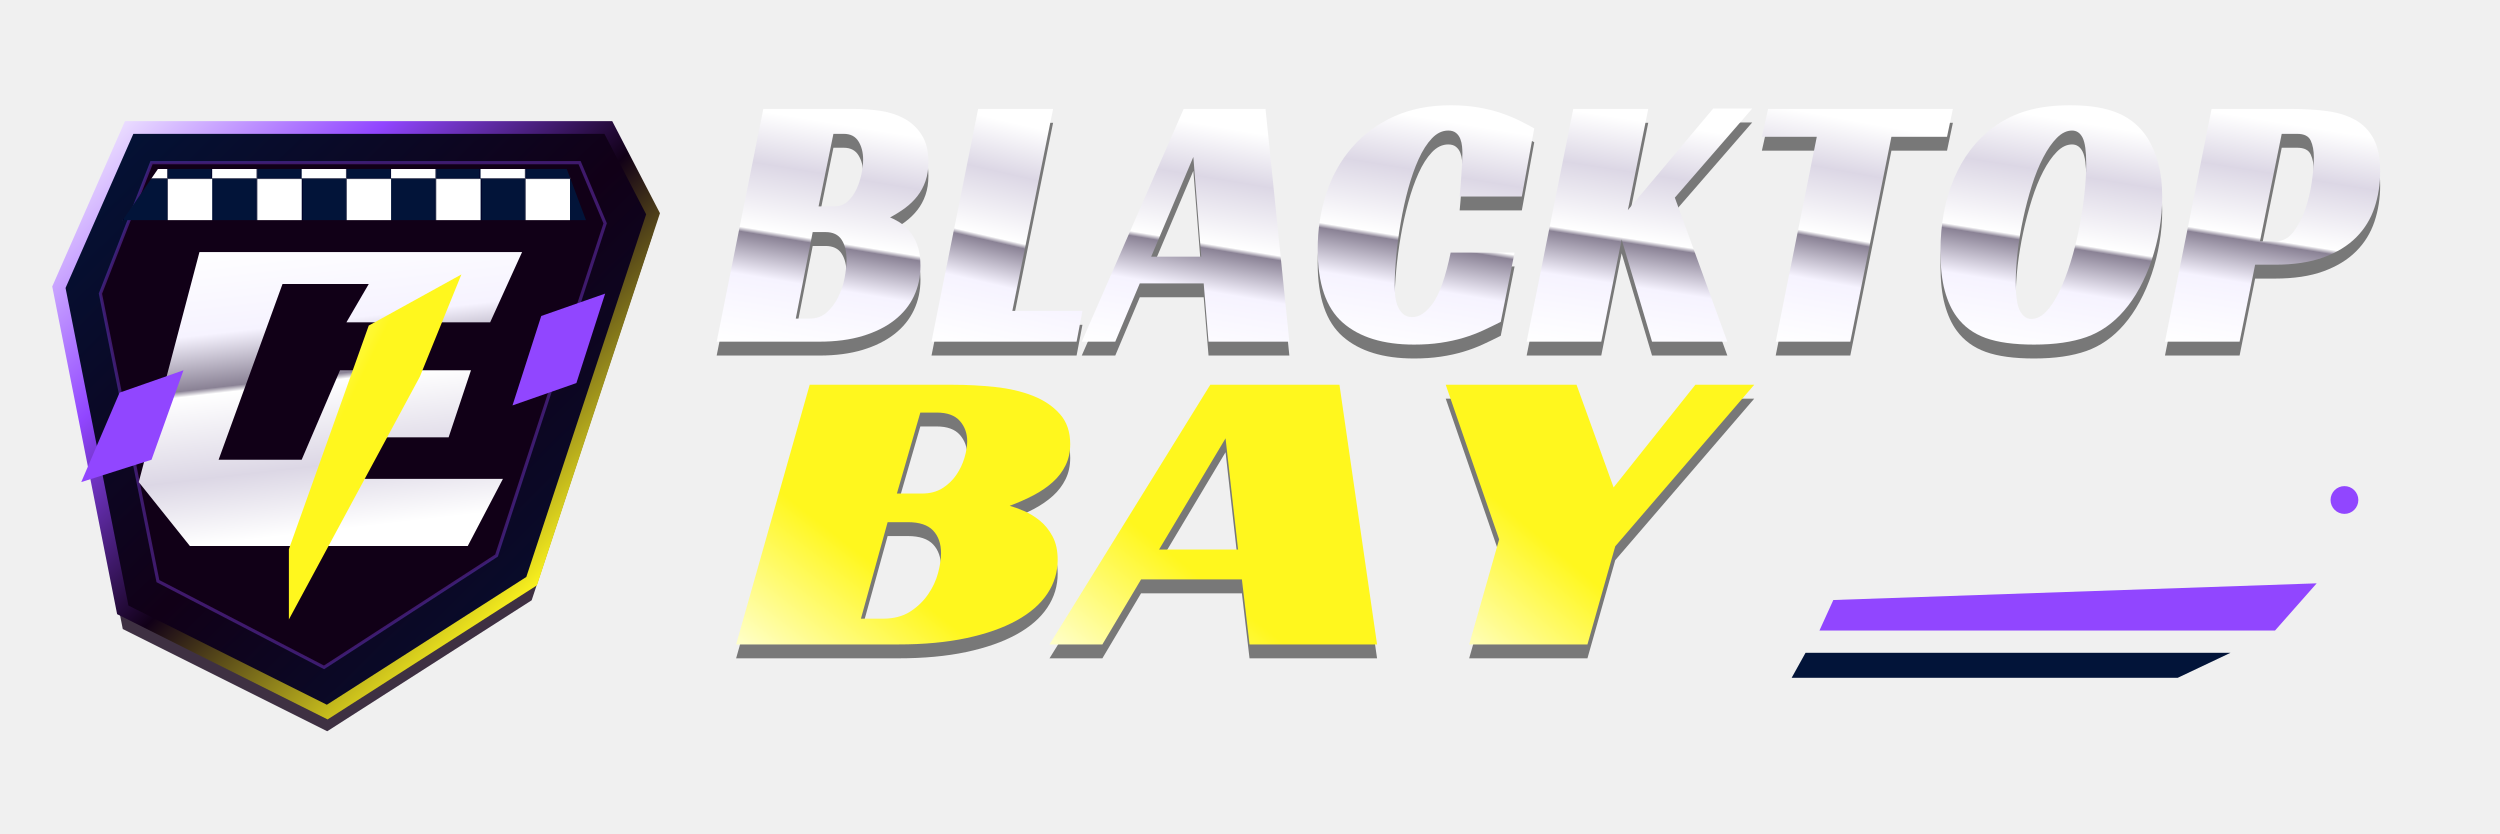
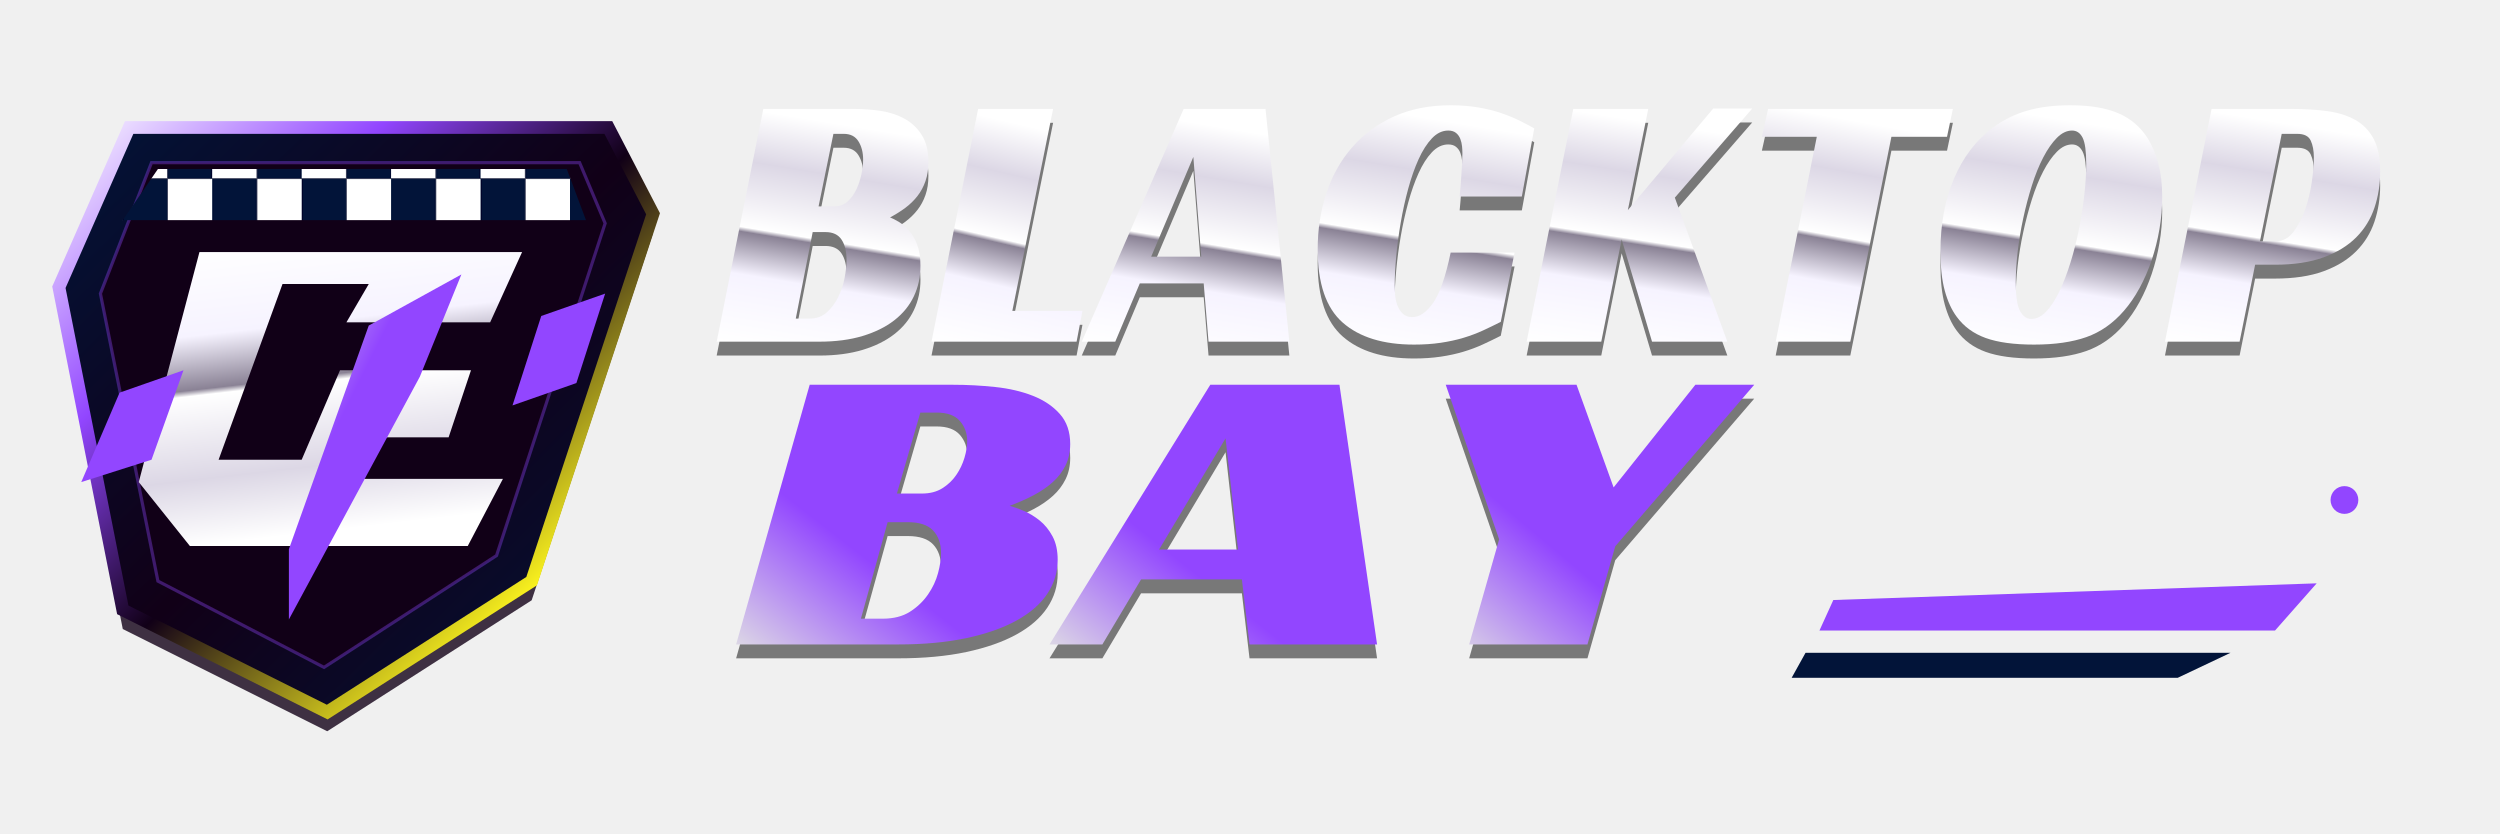
<svg xmlns="http://www.w3.org/2000/svg" viewBox="0 0 900 300" role="img" aria-label="Blacktop Bay">
  <defs>
    <linearGradient id="chrome" x1="0" y1="0" x2="0.15" y2="1" gradientUnits="objectBoundingBox">
      <stop stop-color="#FFFFFF" />
      <stop offset=".3" stop-color="#F6F3FF" />
      <stop offset=".48" stop-color="#8A8295" />
      <stop offset=".5" stop-color="#FFFFFF" />
      <stop offset=".78" stop-color="#DCD7E5" />
      <stop offset="1" stop-color="#FFFFFF" />
    </linearGradient>
    <linearGradient id="cyan" x1="0" y1="0" x2="1" y2="1">
-       <stop stop-color="#FFFFCB" />
-       <stop offset=".36" stop-color="#FFF71E" />
-       <stop offset="1" stop-color="#FFF71E" />
+       <stop stop-color="#DCD7E5" />
+       <stop offset=".36" stop-color="#9246FF" />
+       <stop offset="1" stop-color="#9246FF" />
    </linearGradient>
    <linearGradient id="dark" x1="0" y1="0" x2="1" y2="1">
      <stop stop-color="#021439" />
      <stop offset=".5" stop-color="#110017" />
      <stop offset="1" stop-color="#021439" />
    </linearGradient>
    <linearGradient id="edge" x1="0" y1="0" x2="1" y2="1">
      <stop stop-color="#FFFFFF" />
-       <stop offset=".27" stop-color="#9146FF" />
+       <stop offset=".27" stop-color="#9246FF" />
      <stop offset=".5" stop-color="#110017" />
      <stop offset=".8" stop-color="#FFF71E" />
-       <stop offset="1" stop-color="#9146FF" />
+       <stop offset="1" stop-color="#9246FF" />
    </linearGradient>
    <pattern id="check" width="28" height="28" patternUnits="userSpaceOnUse">
      <path d="M0 0h14v14H0zm14 14h14v14H14z" fill="#FFFFFF" />
      <path d="M14 0h14v14H14zM0 14h14v14H0z" fill="#021439" />
    </pattern>
    <filter id="glow">
      <feGaussianBlur stdDeviation="3" />
    </filter>
  </defs>
  <style>.road-trace{stroke-dasharray:470;stroke-dashoffset:470;animation:trace 1.45s cubic-bezier(.2,.6,.2,1) forwards}.emblem{transform-origin:125px 155px;animation:badge .85s cubic-bezier(.16,1,.3,1) both}.topword{animation:word .85s .22s both}.bayword{animation:word .85s .42s both}.sweep{stroke-dasharray:680;stroke-dashoffset:680;animation:trace 1.05s .6s ease-out forwards}.live-dot{animation:pulse 1.25s 1s infinite}@keyframes trace{to{stroke-dashoffset:0}}@keyframes badge{from{opacity:0;translate:30px 0;scale:.88}to{opacity:1;translate:0 0;scale:1}}@keyframes word{from{opacity:0;translate:32px 0}to{opacity:1;translate:0 0}}@keyframes pulse{50%{opacity:.35}}@media(prefers-reduced-motion:reduce){*{animation:none!important}.road-trace,.sweep{stroke-dashoffset:0}}</style>
  <g class="emblem" transform="translate(12 16) scale(1.15)">
    <path d="M30 26 180 26 194 53 156 168 92 209 28 177 8 76Z" fill="#110017" opacity=".8" transform="translate(0 6)" />
    <path class="shield" d="M30 26 180 26 194 53 156 168 92 209 28 177 8 76Z" fill="url(#dark)" stroke="url(#edge)" stroke-width="4" />
-     <path d="m37 37 134 0 8 19-34 104-54 35-52-27-18-90Z" fill="#110017" stroke="#9146FF" stroke-opacity=".36" />
+     <path d="m37 37 134 0 8 19-34 104-54 35-52-27-18-90Z" fill="#110017" stroke="#9246FF" stroke-opacity=".36" />
    <path d="M39 39h128l6 16H28Z" fill="url(#check)" />
    <path d="M52 65 153 65 143 87 98 87 105 75 78 75 58 130 84 130 96 102 137 102 130 123 106 123 102 136 147 136 136 157 49 157 33 137Z" fill="url(#chrome)" />
    <path class="apex" d="m105 88 29-16-13 32-41 76 0-22 25-70Z" fill="url(#cyan)" />
-     <path d="m27 109 20-7-10 28-22 7Zm132-24 20-7-9 28-20 7Z" fill="#9146FF" />
+     <path d="m27 109 20-7-10 28-22 7Zm132-24 20-7-9 28-20 7Z" fill="#9246FF" />
    <path class="road-trace" d="M26 76 45 43h116l11 16-34 94-48 34-43-25-14-25" fill="none" stroke="#FFF71E" stroke-width="2" />
  </g>
  <g transform="translate(0 5)" opacity=".5">
    <g class="" fill="black" transform="translate(258,123) scale(0.124348,-0.1319444)">
      <path transform="translate(0,0)" d="M613 490Q613 461 604.5 438.0Q596 415 581.0 397.0Q566 379 546.0 365.0Q526 351 502 339Q513 335 528.0 326.5Q543 318 557.0 303.0Q571 288 580.5 264.5Q590 241 590 207Q590 162 571.0 124.0Q552 86 514.5 58.5Q477 31 422.5 15.5Q368 0 297 0H0L135 635H398Q437 635 475.5 629.5Q514 624 544.5 608.0Q575 592 594.0 563.5Q613 535 613 490ZM341 369Q363 369 378.5 382.0Q394 395 404.0 414.5Q414 434 419.0 456.5Q424 479 424 497Q424 526 410.5 546.5Q397 567 368 567H338L295 369ZM269 63Q299 63 319.0 80.0Q339 97 352.0 122.0Q365 147 370.5 174.5Q376 202 376 223Q376 258 361.5 278.5Q347 299 315 299H278L229 63Z" />
      <path transform="translate(622,0)" d="M135 635H352L234 84H437L420 0H0Z" />
      <path transform="translate(1104,0)" d="M554 0H320L306 159H121L50 0H-47L248 635H485ZM154 232H299L276 504Z" />
      <path transform="translate(1706,0)" d="M564 54Q539 42 512.5 30.5Q486 19 456.0 10.5Q426 2 390.5 -3.0Q355 -8 313 -8Q179 -8 106.5 52.0Q34 112 34 252Q34 333 59.0 404.5Q84 476 133.0 529.5Q182 583 254.0 614.0Q326 645 419 645Q463 645 499.5 639.0Q536 633 565.5 623.5Q595 614 618.5 603.0Q642 592 661 582L625 396H445Q446 406 447.5 422.0Q449 438 450.0 454.5Q451 471 452.0 487.0Q453 503 453 514Q453 522 452.0 532.5Q451 543 447.0 553.0Q443 563 434.5 569.5Q426 576 412 576Q386 576 364.5 554.5Q343 533 326.0 497.5Q309 462 296.0 417.0Q283 372 274.5 325.5Q266 279 261.5 234.0Q257 189 257 155Q257 145 258.0 130.0Q259 115 264.0 101.0Q269 87 279.5 77.0Q290 67 308 67Q339 67 368.0 105.5Q397 144 419 243H604Z" />
      <path transform="translate(2345,0)" d="M293 359 540 636H653L429 393L581 0H363L275 279L216 0H0L135 635H352Z" />
      <path transform="translate(2953,0)" d="M609 559H448L329 0H113L232 559H73L91 635H626Z" />
      <path transform="translate(3508,0)" d="M411 645Q497 645 550.5 623.0Q604 601 635 555Q655 524 666.0 485.0Q677 446 677 395Q677 351 669.0 307.0Q661 263 646.5 222.5Q632 182 611.5 146.5Q591 111 566 84Q519 33 457.5 12.5Q396 -8 306 -8Q219 -8 166.0 10.0Q113 28 82 68Q60 96 47.5 139.0Q35 182 35 247Q35 358 74.5 445.5Q114 533 187 584Q231 615 285.0 630.0Q339 645 411 645ZM298 62Q321 62 341.5 82.5Q362 103 379.5 137.5Q397 172 411.5 216.0Q426 260 436.0 307.0Q446 354 451.5 400.5Q457 447 457 485Q457 537 446.5 556.5Q436 576 416 576Q393 576 372.0 556.0Q351 536 332.5 502.5Q314 469 299.5 425.5Q285 382 274.5 336.0Q264 290 258.5 245.0Q253 200 253 162Q253 105 265.5 83.5Q278 62 298 62Z" />
      <path transform="translate(4193,0)" d="M321 274Q351 274 371.5 299.0Q392 324 405.5 360.0Q419 396 425.0 435.0Q431 474 431 503Q431 530 422.0 548.5Q413 567 383 567H338L275 274ZM261 210 216 0H0L135 635H366Q423 635 470.0 629.0Q517 623 551.0 605.0Q585 587 604.0 553.5Q623 520 623 464Q623 412 606.5 365.5Q590 319 553.5 284.5Q517 250 459.0 230.0Q401 210 318 210Z" />
    </g>
    <g class="" fill="black" transform="translate(265,232) scale(0.1962096,-0.1472222)">
      <path transform="translate(0,0)" d="M613 490Q613 461 604.5 438.0Q596 415 581.0 397.0Q566 379 546.0 365.0Q526 351 502 339Q513 335 528.0 326.5Q543 318 557.0 303.0Q571 288 580.5 264.5Q590 241 590 207Q590 162 571.0 124.0Q552 86 514.5 58.5Q477 31 422.5 15.5Q368 0 297 0H0L135 635H398Q437 635 475.5 629.5Q514 624 544.5 608.0Q575 592 594.0 563.5Q613 535 613 490ZM341 369Q363 369 378.5 382.0Q394 395 404.0 414.5Q414 434 419.0 456.5Q424 479 424 497Q424 526 410.5 546.5Q397 567 368 567H338L295 369ZM269 63Q299 63 319.0 80.0Q339 97 352.0 122.0Q365 147 370.5 174.5Q376 202 376 223Q376 258 361.5 278.5Q347 299 315 299H278L229 63Z" />
      <path transform="translate(622,0)" d="M554 0H320L306 159H121L50 0H-47L248 635H485ZM154 232H299L276 504Z" />
      <path transform="translate(1224,0)" d="M389 240 338 0H121L176 257L78 635H318L386 384L536 635H644Z" />
    </g>
  </g>
  <g class="topword" fill="url(#chrome)" transform="translate(258,123) scale(0.124348,-0.1319444)">
    <path transform="translate(0,0)" d="M613 490Q613 461 604.5 438.0Q596 415 581.0 397.0Q566 379 546.0 365.0Q526 351 502 339Q513 335 528.0 326.5Q543 318 557.0 303.0Q571 288 580.5 264.5Q590 241 590 207Q590 162 571.0 124.0Q552 86 514.5 58.5Q477 31 422.5 15.5Q368 0 297 0H0L135 635H398Q437 635 475.5 629.5Q514 624 544.5 608.0Q575 592 594.0 563.5Q613 535 613 490ZM341 369Q363 369 378.5 382.0Q394 395 404.0 414.5Q414 434 419.0 456.5Q424 479 424 497Q424 526 410.5 546.5Q397 567 368 567H338L295 369ZM269 63Q299 63 319.0 80.0Q339 97 352.0 122.0Q365 147 370.5 174.5Q376 202 376 223Q376 258 361.5 278.5Q347 299 315 299H278L229 63Z" />
    <path transform="translate(622,0)" d="M135 635H352L234 84H437L420 0H0Z" />
    <path transform="translate(1104,0)" d="M554 0H320L306 159H121L50 0H-47L248 635H485ZM154 232H299L276 504Z" />
    <path transform="translate(1706,0)" d="M564 54Q539 42 512.5 30.5Q486 19 456.0 10.5Q426 2 390.5 -3.0Q355 -8 313 -8Q179 -8 106.5 52.0Q34 112 34 252Q34 333 59.0 404.5Q84 476 133.0 529.5Q182 583 254.0 614.0Q326 645 419 645Q463 645 499.5 639.0Q536 633 565.5 623.5Q595 614 618.5 603.0Q642 592 661 582L625 396H445Q446 406 447.5 422.0Q449 438 450.0 454.5Q451 471 452.0 487.0Q453 503 453 514Q453 522 452.0 532.5Q451 543 447.0 553.0Q443 563 434.5 569.5Q426 576 412 576Q386 576 364.5 554.5Q343 533 326.0 497.5Q309 462 296.0 417.0Q283 372 274.5 325.5Q266 279 261.5 234.0Q257 189 257 155Q257 145 258.0 130.0Q259 115 264.0 101.0Q269 87 279.5 77.0Q290 67 308 67Q339 67 368.0 105.5Q397 144 419 243H604Z" />
    <path transform="translate(2345,0)" d="M293 359 540 636H653L429 393L581 0H363L275 279L216 0H0L135 635H352Z" />
    <path transform="translate(2953,0)" d="M609 559H448L329 0H113L232 559H73L91 635H626Z" />
    <path transform="translate(3508,0)" d="M411 645Q497 645 550.5 623.0Q604 601 635 555Q655 524 666.0 485.0Q677 446 677 395Q677 351 669.0 307.0Q661 263 646.5 222.5Q632 182 611.5 146.5Q591 111 566 84Q519 33 457.5 12.5Q396 -8 306 -8Q219 -8 166.0 10.0Q113 28 82 68Q60 96 47.5 139.0Q35 182 35 247Q35 358 74.5 445.5Q114 533 187 584Q231 615 285.0 630.0Q339 645 411 645ZM298 62Q321 62 341.5 82.5Q362 103 379.5 137.5Q397 172 411.5 216.0Q426 260 436.0 307.0Q446 354 451.5 400.5Q457 447 457 485Q457 537 446.5 556.5Q436 576 416 576Q393 576 372.0 556.0Q351 536 332.5 502.5Q314 469 299.5 425.5Q285 382 274.5 336.0Q264 290 258.5 245.0Q253 200 253 162Q253 105 265.5 83.5Q278 62 298 62Z" />
    <path transform="translate(4193,0)" d="M321 274Q351 274 371.5 299.0Q392 324 405.5 360.0Q419 396 425.0 435.0Q431 474 431 503Q431 530 422.0 548.5Q413 567 383 567H338L275 274ZM261 210 216 0H0L135 635H366Q423 635 470.0 629.0Q517 623 551.0 605.0Q585 587 604.0 553.5Q623 520 623 464Q623 412 606.5 365.5Q590 319 553.5 284.5Q517 250 459.0 230.0Q401 210 318 210Z" />
  </g>
  <g class="bayword" fill="url(#cyan)" transform="translate(265,232) scale(0.1962096,-0.1472222)">
    <path transform="translate(0,0)" d="M613 490Q613 461 604.5 438.0Q596 415 581.0 397.0Q566 379 546.0 365.0Q526 351 502 339Q513 335 528.0 326.5Q543 318 557.0 303.0Q571 288 580.5 264.5Q590 241 590 207Q590 162 571.0 124.0Q552 86 514.5 58.5Q477 31 422.5 15.5Q368 0 297 0H0L135 635H398Q437 635 475.5 629.5Q514 624 544.5 608.0Q575 592 594.0 563.5Q613 535 613 490ZM341 369Q363 369 378.5 382.0Q394 395 404.0 414.5Q414 434 419.0 456.5Q424 479 424 497Q424 526 410.5 546.5Q397 567 368 567H338L295 369ZM269 63Q299 63 319.0 80.0Q339 97 352.0 122.0Q365 147 370.5 174.5Q376 202 376 223Q376 258 361.5 278.5Q347 299 315 299H278L229 63Z" />
    <path transform="translate(622,0)" d="M554 0H320L306 159H121L50 0H-47L248 635H485ZM154 232H299L276 504Z" />
    <path transform="translate(1224,0)" d="M389 240 338 0H121L176 257L78 635H318L386 384L536 635H644Z" />
  </g>
  <path class="sweep" d="m264 253 526 0 60-45" fill="none" stroke="#FFF71E" stroke-width="5" />
-   <path d="m660 216 174-6-15 17-164 0Z" fill="#9146FF" />
+   <path d="m660 216 174-6-15 17-164 0Z" fill="#9246FF" />
  <path d="m650 235 153 0-19 9H645Z" fill="#021439" />
-   <circle class="live-dot" cx="844" cy="180" r="5" fill="#9146FF" />
+   <circle class="live-dot" cx="844" cy="180" r="5" fill="#9246FF" />
</svg>
